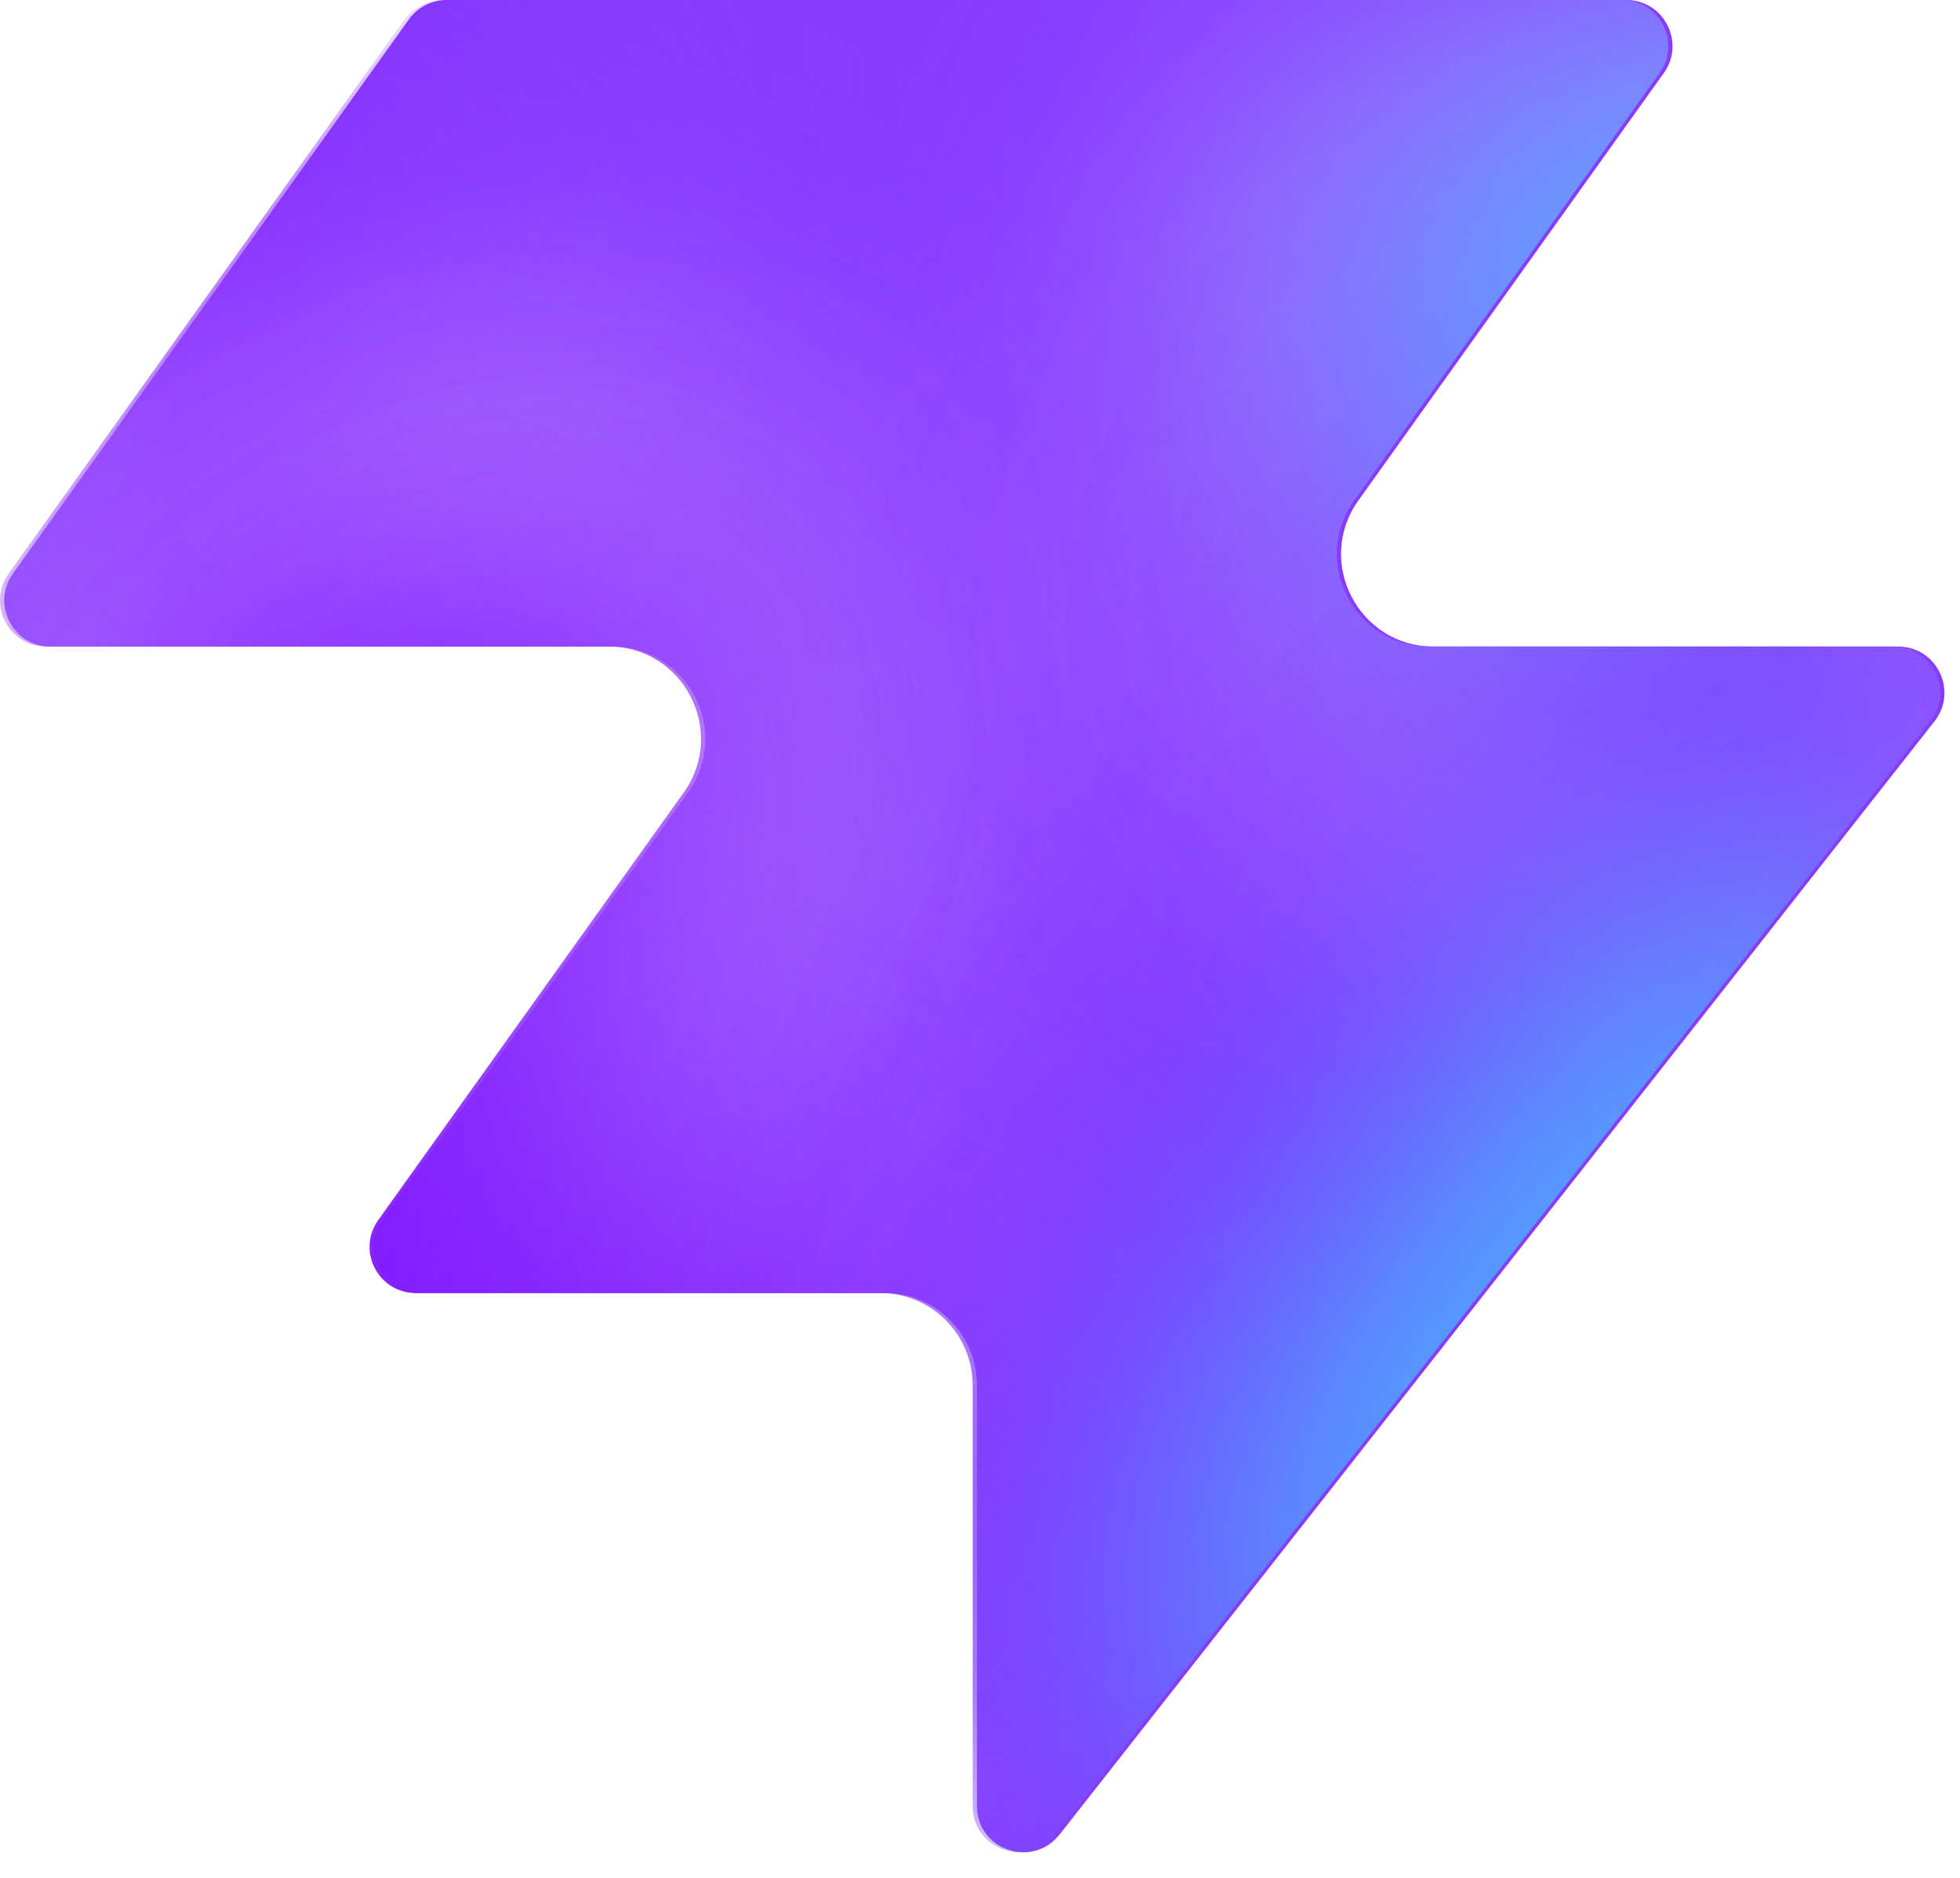
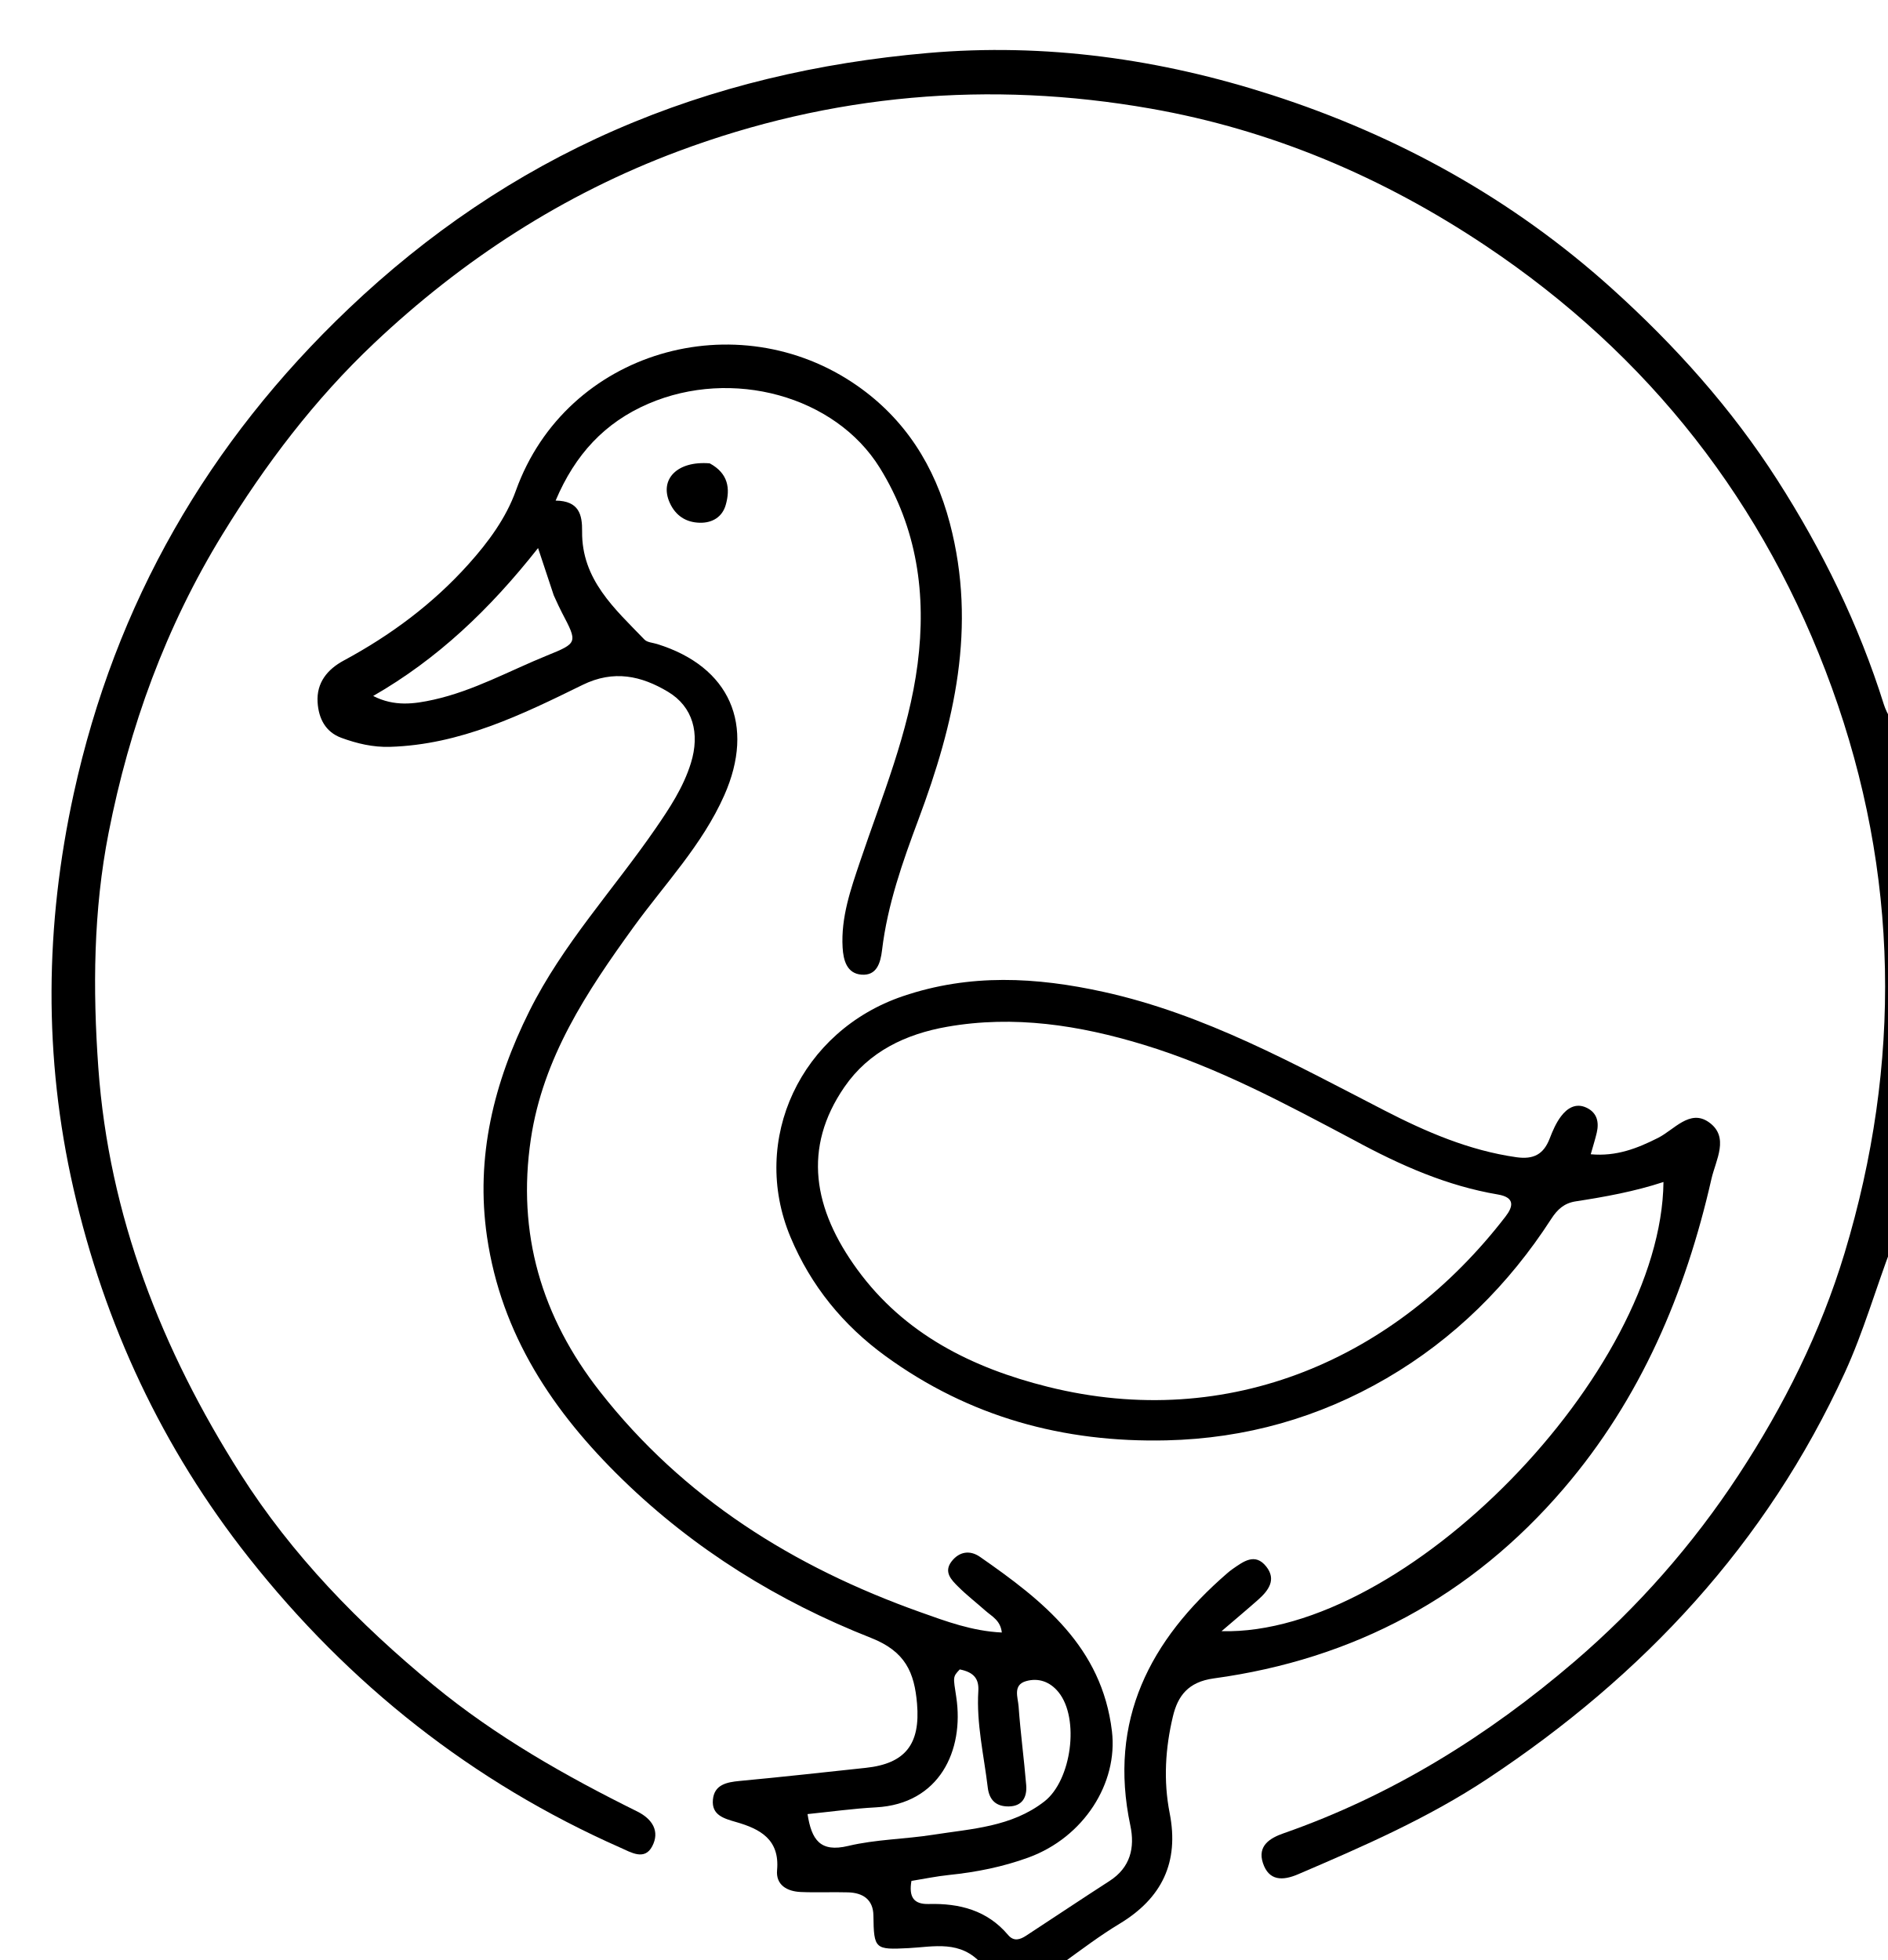
- <svg xmlns="http://www.w3.org/2000/svg" width="48" height="46" fill="none" viewBox="0 0 48 46">
-   <path fill="#863bff" d="M25.946 44.938c-.664.845-2.021.375-2.021-.698V33.937a2.26 2.26 0 0 0-2.262-2.262H10.287c-.92 0-1.456-1.04-.92-1.788l7.48-10.471c1.07-1.497 0-3.578-1.842-3.578H1.237c-.92 0-1.456-1.04-.92-1.788L10.013.474c.214-.297.556-.474.92-.474h28.894c.92 0 1.456 1.04.92 1.788l-7.48 10.471c-1.07 1.498 0 3.579 1.842 3.579h11.377c.943 0 1.473 1.088.89 1.83L25.947 44.94z" style="fill:#863bff;fill:color(display-p3 .525 .23 1);fill-opacity:1" />
-   <mask id="a" width="48" height="46" x="0" y="0" maskUnits="userSpaceOnUse" style="mask-type:alpha">
-     <path fill="#000" d="M25.842 44.938c-.664.844-2.021.375-2.021-.698V33.937a2.26 2.26 0 0 0-2.262-2.262H10.183c-.92 0-1.456-1.04-.92-1.788l7.48-10.471c1.07-1.498 0-3.579-1.842-3.579H1.133c-.92 0-1.456-1.04-.92-1.787L9.91.473c.214-.297.556-.474.92-.474h28.894c.92 0 1.456 1.04.92 1.788l-7.48 10.471c-1.07 1.498 0 3.578 1.842 3.578h11.377c.943 0 1.473 1.088.89 1.832L25.843 44.94z" style="fill:#000;fill-opacity:1" />
-   </mask>
-   <g mask="url(#a)">
-     <g filter="url(#b)">
-       <ellipse cx="5.508" cy="14.704" fill="#ede6ff" rx="5.508" ry="14.704" style="fill:#ede6ff;fill:color(display-p3 .927 .903 1);fill-opacity:1" transform="matrix(.00324 1 1 -.00324 -4.47 31.516)" />
-     </g>
-     <g filter="url(#c)">
-       <ellipse cx="10.399" cy="29.851" fill="#ede6ff" rx="10.399" ry="29.851" style="fill:#ede6ff;fill:color(display-p3 .927 .903 1);fill-opacity:1" transform="matrix(.00324 1 1 -.00324 -39.328 7.883)" />
-     </g>
-     <g filter="url(#d)">
-       <ellipse cx="5.508" cy="30.487" fill="#7e14ff" rx="5.508" ry="30.487" style="fill:#7e14ff;fill:color(display-p3 .492 .077 1);fill-opacity:1" transform="rotate(89.814 -25.913 -14.639)scale(1 -1)" />
-     </g>
-     <g filter="url(#e)">
-       <ellipse cx="5.508" cy="30.599" fill="#7e14ff" rx="5.508" ry="30.599" style="fill:#7e14ff;fill:color(display-p3 .492 .077 1);fill-opacity:1" transform="rotate(89.814 -32.644 -3.334)scale(1 -1)" />
-     </g>
-     <g filter="url(#f)">
-       <ellipse cx="5.508" cy="30.599" fill="#7e14ff" rx="5.508" ry="30.599" style="fill:#7e14ff;fill:color(display-p3 .492 .077 1);fill-opacity:1" transform="matrix(.00324 1 1 -.00324 -34.34 30.47)" />
-     </g>
-     <g filter="url(#g)">
-       <ellipse cx="14.072" cy="22.078" fill="#ede6ff" rx="14.072" ry="22.078" style="fill:#ede6ff;fill:color(display-p3 .927 .903 1);fill-opacity:1" transform="rotate(93.35 24.506 48.493)scale(-1 1)" />
-     </g>
-     <g filter="url(#h)">
-       <ellipse cx="3.47" cy="21.501" fill="#7e14ff" rx="3.47" ry="21.501" style="fill:#7e14ff;fill:color(display-p3 .492 .077 1);fill-opacity:1" transform="rotate(89.009 28.708 47.59)scale(-1 1)" />
-     </g>
-     <g filter="url(#i)">
-       <ellipse cx="3.47" cy="21.501" fill="#7e14ff" rx="3.47" ry="21.501" style="fill:#7e14ff;fill:color(display-p3 .492 .077 1);fill-opacity:1" transform="rotate(89.009 28.708 47.59)scale(-1 1)" />
-     </g>
-     <g filter="url(#j)">
-       <ellipse cx=".387" cy="8.972" fill="#7e14ff" rx="4.407" ry="29.108" style="fill:#7e14ff;fill:color(display-p3 .492 .077 1);fill-opacity:1" transform="rotate(39.51 .387 8.972)" />
-     </g>
-     <g filter="url(#k)">
-       <ellipse cx="47.523" cy="-6.092" fill="#7e14ff" rx="4.407" ry="29.108" style="fill:#7e14ff;fill:color(display-p3 .492 .077 1);fill-opacity:1" transform="rotate(37.892 47.523 -6.092)" />
-     </g>
-     <g filter="url(#l)">
-       <ellipse cx="41.412" cy="6.333" fill="#47bfff" rx="5.971" ry="9.665" style="fill:#47bfff;fill:color(display-p3 .28 .748 1);fill-opacity:1" transform="rotate(37.892 41.412 6.333)" />
-     </g>
-     <g filter="url(#m)">
-       <ellipse cx="-1.879" cy="38.332" fill="#7e14ff" rx="4.407" ry="29.108" style="fill:#7e14ff;fill:color(display-p3 .492 .077 1);fill-opacity:1" transform="rotate(37.892 -1.88 38.332)" />
-     </g>
-     <g filter="url(#n)">
-       <ellipse cx="-1.879" cy="38.332" fill="#7e14ff" rx="4.407" ry="29.108" style="fill:#7e14ff;fill:color(display-p3 .492 .077 1);fill-opacity:1" transform="rotate(37.892 -1.88 38.332)" />
-     </g>
-     <g filter="url(#o)">
-       <ellipse cx="35.651" cy="29.907" fill="#7e14ff" rx="4.407" ry="29.108" style="fill:#7e14ff;fill:color(display-p3 .492 .077 1);fill-opacity:1" transform="rotate(37.892 35.651 29.907)" />
-     </g>
-     <g filter="url(#p)">
-       <ellipse cx="38.418" cy="32.4" fill="#47bfff" rx="5.971" ry="15.297" style="fill:#47bfff;fill:color(display-p3 .28 .748 1);fill-opacity:1" transform="rotate(37.892 38.418 32.4)" />
-     </g>
-   </g>
-   <defs>
-     <filter id="b" width="60.045" height="41.654" x="-19.77" y="16.149" color-interpolation-filters="sRGB" filterUnits="userSpaceOnUse">
-       <feFlood flood-opacity="0" result="BackgroundImageFix" />
-       <feBlend in="SourceGraphic" in2="BackgroundImageFix" result="shape" />
-       <feGaussianBlur result="effect1_foregroundBlur_2002_17158" stdDeviation="7.659" />
-     </filter>
-     <filter id="c" width="90.34" height="51.437" x="-54.613" y="-7.533" color-interpolation-filters="sRGB" filterUnits="userSpaceOnUse">
-       <feFlood flood-opacity="0" result="BackgroundImageFix" />
-       <feBlend in="SourceGraphic" in2="BackgroundImageFix" result="shape" />
-       <feGaussianBlur result="effect1_foregroundBlur_2002_17158" stdDeviation="7.659" />
-     </filter>
-     <filter id="d" width="79.355" height="29.4" x="-49.64" y="2.03" color-interpolation-filters="sRGB" filterUnits="userSpaceOnUse">
-       <feFlood flood-opacity="0" result="BackgroundImageFix" />
-       <feBlend in="SourceGraphic" in2="BackgroundImageFix" result="shape" />
-       <feGaussianBlur result="effect1_foregroundBlur_2002_17158" stdDeviation="4.596" />
-     </filter>
-     <filter id="e" width="79.579" height="29.4" x="-45.045" y="20.029" color-interpolation-filters="sRGB" filterUnits="userSpaceOnUse">
-       <feFlood flood-opacity="0" result="BackgroundImageFix" />
-       <feBlend in="SourceGraphic" in2="BackgroundImageFix" result="shape" />
-       <feGaussianBlur result="effect1_foregroundBlur_2002_17158" stdDeviation="4.596" />
-     </filter>
-     <filter id="f" width="79.579" height="29.4" x="-43.513" y="21.178" color-interpolation-filters="sRGB" filterUnits="userSpaceOnUse">
-       <feFlood flood-opacity="0" result="BackgroundImageFix" />
-       <feBlend in="SourceGraphic" in2="BackgroundImageFix" result="shape" />
-       <feGaussianBlur result="effect1_foregroundBlur_2002_17158" stdDeviation="4.596" />
-     </filter>
-     <filter id="g" width="74.749" height="58.852" x="15.756" y="-17.901" color-interpolation-filters="sRGB" filterUnits="userSpaceOnUse">
-       <feFlood flood-opacity="0" result="BackgroundImageFix" />
-       <feBlend in="SourceGraphic" in2="BackgroundImageFix" result="shape" />
-       <feGaussianBlur result="effect1_foregroundBlur_2002_17158" stdDeviation="7.659" />
-     </filter>
-     <filter id="h" width="61.377" height="25.362" x="23.548" y="2.284" color-interpolation-filters="sRGB" filterUnits="userSpaceOnUse">
-       <feFlood flood-opacity="0" result="BackgroundImageFix" />
-       <feBlend in="SourceGraphic" in2="BackgroundImageFix" result="shape" />
-       <feGaussianBlur result="effect1_foregroundBlur_2002_17158" stdDeviation="4.596" />
-     </filter>
-     <filter id="i" width="61.377" height="25.362" x="23.548" y="2.284" color-interpolation-filters="sRGB" filterUnits="userSpaceOnUse">
-       <feFlood flood-opacity="0" result="BackgroundImageFix" />
-       <feBlend in="SourceGraphic" in2="BackgroundImageFix" result="shape" />
-       <feGaussianBlur result="effect1_foregroundBlur_2002_17158" stdDeviation="4.596" />
-     </filter>
-     <filter id="j" width="56.045" height="63.649" x="-27.636" y="-22.853" color-interpolation-filters="sRGB" filterUnits="userSpaceOnUse">
-       <feFlood flood-opacity="0" result="BackgroundImageFix" />
-       <feBlend in="SourceGraphic" in2="BackgroundImageFix" result="shape" />
-       <feGaussianBlur result="effect1_foregroundBlur_2002_17158" stdDeviation="4.596" />
-     </filter>
-     <filter id="k" width="54.814" height="64.646" x="20.116" y="-38.415" color-interpolation-filters="sRGB" filterUnits="userSpaceOnUse">
-       <feFlood flood-opacity="0" result="BackgroundImageFix" />
-       <feBlend in="SourceGraphic" in2="BackgroundImageFix" result="shape" />
-       <feGaussianBlur result="effect1_foregroundBlur_2002_17158" stdDeviation="4.596" />
-     </filter>
-     <filter id="l" width="33.541" height="35.313" x="24.641" y="-11.323" color-interpolation-filters="sRGB" filterUnits="userSpaceOnUse">
-       <feFlood flood-opacity="0" result="BackgroundImageFix" />
-       <feBlend in="SourceGraphic" in2="BackgroundImageFix" result="shape" />
-       <feGaussianBlur result="effect1_foregroundBlur_2002_17158" stdDeviation="4.596" />
-     </filter>
-     <filter id="m" width="54.814" height="64.646" x="-29.286" y="6.009" color-interpolation-filters="sRGB" filterUnits="userSpaceOnUse">
-       <feFlood flood-opacity="0" result="BackgroundImageFix" />
-       <feBlend in="SourceGraphic" in2="BackgroundImageFix" result="shape" />
-       <feGaussianBlur result="effect1_foregroundBlur_2002_17158" stdDeviation="4.596" />
-     </filter>
-     <filter id="n" width="54.814" height="64.646" x="-29.286" y="6.009" color-interpolation-filters="sRGB" filterUnits="userSpaceOnUse">
-       <feFlood flood-opacity="0" result="BackgroundImageFix" />
-       <feBlend in="SourceGraphic" in2="BackgroundImageFix" result="shape" />
-       <feGaussianBlur result="effect1_foregroundBlur_2002_17158" stdDeviation="4.596" />
-     </filter>
-     <filter id="o" width="54.814" height="64.646" x="8.244" y="-2.416" color-interpolation-filters="sRGB" filterUnits="userSpaceOnUse">
-       <feFlood flood-opacity="0" result="BackgroundImageFix" />
-       <feBlend in="SourceGraphic" in2="BackgroundImageFix" result="shape" />
-       <feGaussianBlur result="effect1_foregroundBlur_2002_17158" stdDeviation="4.596" />
-     </filter>
-     <filter id="p" width="39.409" height="43.623" x="18.713" y="10.588" color-interpolation-filters="sRGB" filterUnits="userSpaceOnUse">
-       <feFlood flood-opacity="0" result="BackgroundImageFix" />
-       <feBlend in="SourceGraphic" in2="BackgroundImageFix" result="shape" />
-       <feGaussianBlur result="effect1_foregroundBlur_2002_17158" stdDeviation="4.596" />
-     </filter>
-   </defs>
+ <svg xmlns="http://www.w3.org/2000/svg" version="1.1" id="Layer_1" x="0px" y="0px" width="100%" viewBox="0 0 416 432" enable-background="new 0 0 416 432" xml:space="preserve">
+   <path fill="#000000" opacity="1" stroke="none" d=" M216.468,433   C211.755,427.506 205.775,429.099 200.271,429.38   C192.843,429.759 192.589,429.647 192.494,422.187   C192.449,418.691 190.186,417.19 186.943,417.092   C183.448,416.987 179.943,417.167 176.452,417.011   C173.469,416.877 170.965,415.477 171.262,412.187   C171.877,405.39 167.46,403.098 162.256,401.601   C159.488,400.805 156.809,400.055 157.12,396.666   C157.422,393.366 160.122,392.807 163.01,392.537   C172.288,391.669 181.551,390.638 190.817,389.647   C199.579,388.709 202.852,384.392 202.112,375.539   C201.533,368.602 199.537,363.99 191.972,361.008   C171.562,352.964 153.049,341.53 137.17,326.072   C121.868,311.175 110.491,294.167 107.335,272.6   C104.759,254.995 108.845,238.561 116.674,222.85   C124.014,208.119 135.212,196.065 144.452,182.654   C147.583,178.108 150.608,173.538 152.262,168.216   C154.305,161.644 152.735,155.775 147.215,152.47   C141.362,148.965 135.279,147.578 128.39,150.961   C114.959,157.557 101.437,164.141 85.957,164.61   C82.172,164.724 78.677,163.879 75.247,162.629   C71.705,161.337 70.218,158.323 69.996,154.791   C69.723,150.463 72.183,147.516 75.74,145.599   C86.095,140.018 95.375,133.135 103.267,124.339   C107.643,119.463 111.524,114.186 113.7,108.13   C124.833,77.145 162.552,66.622 188.907,85.004   C199.395,92.319 206,102.586 209.351,115.367   C215.335,138.187 210.348,159.419 202.415,180.638   C198.932,189.956 195.588,199.42 194.396,209.423   C194.055,212.278 193.21,215.104 189.83,214.818   C186.651,214.549 185.87,211.674 185.706,208.842   C185.32,202.187 187.483,196.031 189.555,189.881   C194.385,175.546 200.281,161.507 202.233,146.357   C204.205,131.064 202.145,116.413 193.897,103.104   C184.067,87.241 161.34,81.045 142.897,88.985   C133.295,93.119 126.762,100.143 122.456,110.334   C127.638,110.396 128.334,113.461 128.292,117.112   C128.17,127.757 135.478,134.171 142.036,140.969   C142.644,141.599 143.864,141.651 144.808,141.944   C160.88,146.925 166.496,159.793 159.623,175.296   C154.755,186.275 146.502,194.837 139.6,204.373   C129.314,218.585 119.677,233.097 116.996,251.046   C113.885,271.871 119.362,290.287 132.194,306.681   C150.631,330.236 174.904,345.375 202.751,355.304   C208.511,357.358 214.247,359.508 220.794,359.82   C220.506,357.133 218.584,356.259 217.183,355.012   C215.194,353.243 213.076,351.608 211.195,349.733   C209.681,348.225 207.908,346.483 209.737,344.13   C211.422,341.959 213.779,341.614 215.968,343.136   C229.827,352.771 242.839,362.975 245.062,381.569   C246.434,393.042 238.847,404.963 226.672,409.409   C221.007,411.477 215.157,412.641 209.168,413.258   C206.388,413.544 203.637,414.123 200.872,414.569   C200.285,418.072 201.318,419.747 204.684,419.658   C211.461,419.479 217.581,421.041 222.175,426.483   C223.456,428 224.84,427.5 226.176,426.625   C232.304,422.617 238.39,418.543 244.543,414.575   C249.138,411.612 250.152,407.233 249.121,402.366   C244.203,379.165 253.451,361.482 270.478,346.75   C270.855,346.423 271.246,346.107 271.656,345.823   C274.031,344.182 276.601,342.172 279.071,345.281   C281.371,348.175 279.549,350.586 277.28,352.599   C274.944,354.672 272.546,356.673 269.218,359.527   C309.84,360.578 366.169,302.385 366.619,260.521   C360.258,262.613 353.78,263.788 347.275,264.79   C344.74,265.181 343.241,266.553 341.874,268.67   C332.506,283.172 320.465,295.116 305.587,303.785   C290.704,312.455 274.518,317.065 257.092,317.467   C234.343,317.992 213.594,312.303 195.153,298.885   C185.822,292.095 178.712,283.402 174.22,272.665   C165.2,251.1 176.523,227.19 198.997,219.566   C213.76,214.558 228.362,215.34 243.274,218.633   C265.539,223.55 285.164,234.473 305.127,244.753   C314.308,249.481 323.775,253.572 334.186,255.059   C338.015,255.606 340.21,254.405 341.547,250.925   C342.2,249.227 342.951,247.489 344.035,246.053   C345.39,244.257 347.301,243.016 349.684,244.159   C351.994,245.268 352.456,247.333 351.911,249.669   C351.577,251.099 351.125,252.503 350.588,254.409   C356.248,254.927 360.861,253.105 365.449,250.786   C368.989,248.997 372.425,244.407 376.597,247.326   C381.251,250.583 378.135,255.681 377.19,259.841   C371.473,285.016 361.605,308.265 344.634,328.085   C324.271,351.866 298.398,365.714 267.511,369.934   C261.827,370.71 259.576,373.831 258.508,378.286   C256.829,385.28 256.382,392.484 257.784,399.61   C259.921,410.467 256.079,418.389 246.708,424.032   C242.449,426.597 238.467,429.619 234.179,432.717   C228.312,433 222.624,433 216.468,433  M298.321,251.245   C283.323,243.3 268.372,235.236 252.033,230.266   C237.884,225.962 223.505,223.713 208.735,226.31   C199.59,227.918 191.493,231.768 186.114,239.57   C176.828,253.041 179.235,266.504 188.957,279.828   C199.289,293.988 214.127,301.474 230.979,305.675   C270.982,315.647 307.753,299.381 331.815,268.125   C333.512,265.921 333.927,263.92 330.119,263.274   C319,261.387 308.807,256.951 298.321,251.245  M211.525,367.953   C209.928,369.638 210.086,369.614 210.756,374.065   C212.523,385.809 207.06,397.608 193.049,398.356   C188.012,398.625 182.998,399.332 177.976,399.839   C178.859,405.508 180.764,408.333 186.916,406.863   C193.015,405.406 199.439,405.376 205.67,404.394   C214.156,403.058 222.935,402.7 230.197,397.036   C236.134,392.404 238.009,378.778 233.285,372.96   C231.409,370.649 228.867,369.764 226.146,370.532   C223.162,371.375 224.351,374.146 224.489,376.084   C224.902,381.88 225.688,387.649 226.167,393.441   C226.384,396.073 225.342,398.117 222.319,398.153   C219.615,398.185 218.035,396.831 217.696,393.994   C216.851,386.91 215.172,379.906 215.616,372.704   C215.777,370.098 214.713,368.584 211.525,367.953  M122.043,131.213   C121.067,128.273 120.092,125.334 118.586,120.798   C107.876,134.378 96.376,145.278 82.246,153.397   C86.902,155.782 91.272,155.171 95.561,154.22   C104.392,152.26 112.294,147.834 120.594,144.467   C127.352,141.725 127.315,141.645 123.863,135.062   C123.323,134.032 122.842,132.971 122.043,131.213  z" />
+   <path fill="#000000" opacity="1" stroke="none" d=" M417,274.531   C413.365,284.105 410.701,293.554 406.596,302.511   C389.299,340.255 362.224,369.272 327.882,392.025   C314.748,400.726 300.446,406.957 286.066,413.113   C282.698,414.554 279.643,414.602 278.334,410.61   C277.093,406.822 279.9,405.12 282.869,404.083   C306.778,395.736 327.934,382.567 347.004,366.217   C360.925,354.281 373.059,340.503 383.171,325.089   C393.174,309.843 401.273,293.599 406.539,276.17   C419.161,234.393 418.564,192.529 403.716,151.558   C389.014,110.993 363.537,78.294 327.404,54.15   C304.805,39.048 280.283,28.62 253.568,23.931   C218.093,17.705 183.276,20.7 149.42,33.361   C124.144,42.813 101.928,57.236 82.418,75.68   C69.335,88.048 58.525,102.307 49.055,117.741   C36.502,138.199 28.514,160.234 23.932,183.578   C20.578,200.661 20.431,218.013 21.669,235.324   C24.003,267.963 35.628,297.542 52.983,324.845   C64.38,342.775 79.123,357.915 95.585,371.457   C109.33,382.763 124.59,391.417 140.416,399.25   C143.806,400.928 145.463,403.649 143.746,406.93   C142.061,410.151 139.088,408.286 136.702,407.23   C104.079,392.792 76.931,371.272 54.867,343.36   C35.778,319.212 23.022,291.919 16.187,261.956   C9.574,232.966 9.9,203.938 16.261,174.86   C25.435,132.925 45.846,97.502 76.871,67.999   C94.17,51.549 113.582,38.283 135.454,28.711   C157.447,19.087 180.503,13.789 204.404,11.692   C230.377,9.413 255.732,13.01 280.249,20.914   C308.041,29.873 333.338,43.839 355.225,63.574   C369.162,76.14 381.602,90.015 391.703,105.778   C401.603,121.229 409.673,137.675 415.19,155.272   C415.535,156.373 416.082,157.41 416.768,158.738   C417,197.354 417,235.708 417,274.531  z" />
+   <path fill="#000000" opacity="1" stroke="none" d=" M156.422,102.128   C160.532,104.351 160.967,107.713 159.945,111.294   C159.194,113.926 157.023,115.277 154.241,115.218   C151.149,115.152 148.871,113.624 147.604,110.81   C145.28,105.65 149.24,101.526 156.422,102.128  z" />
</svg>
